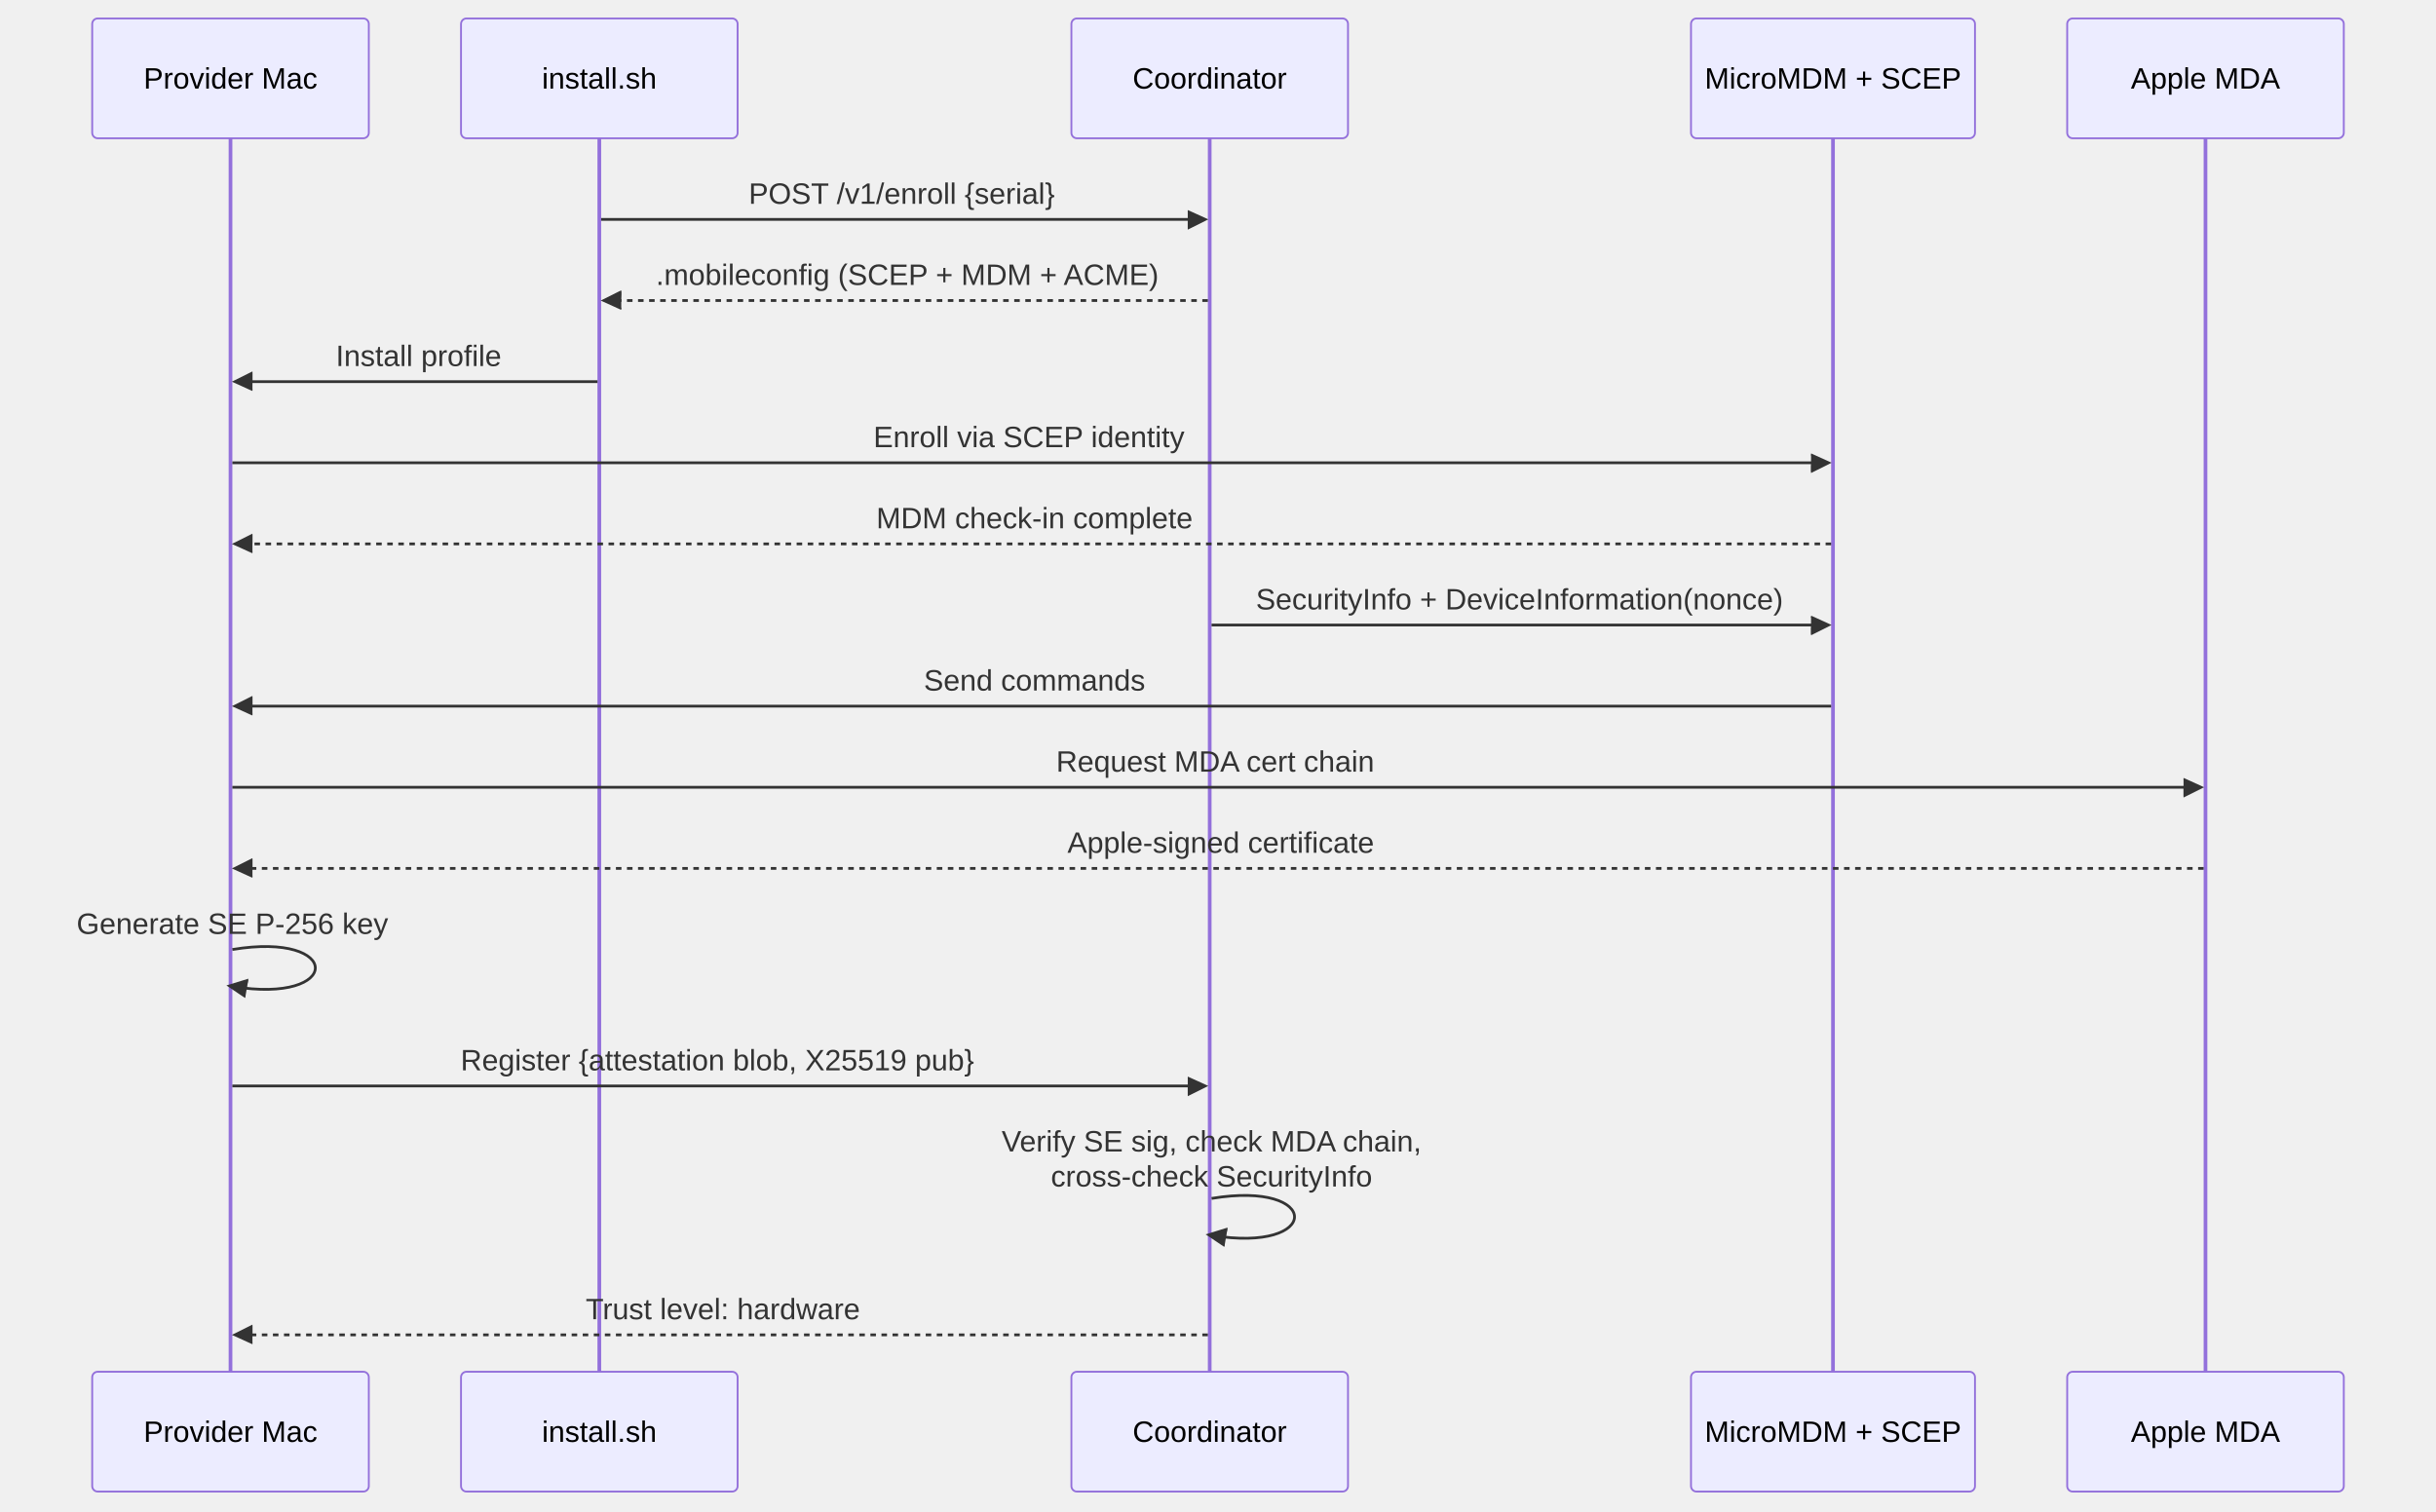
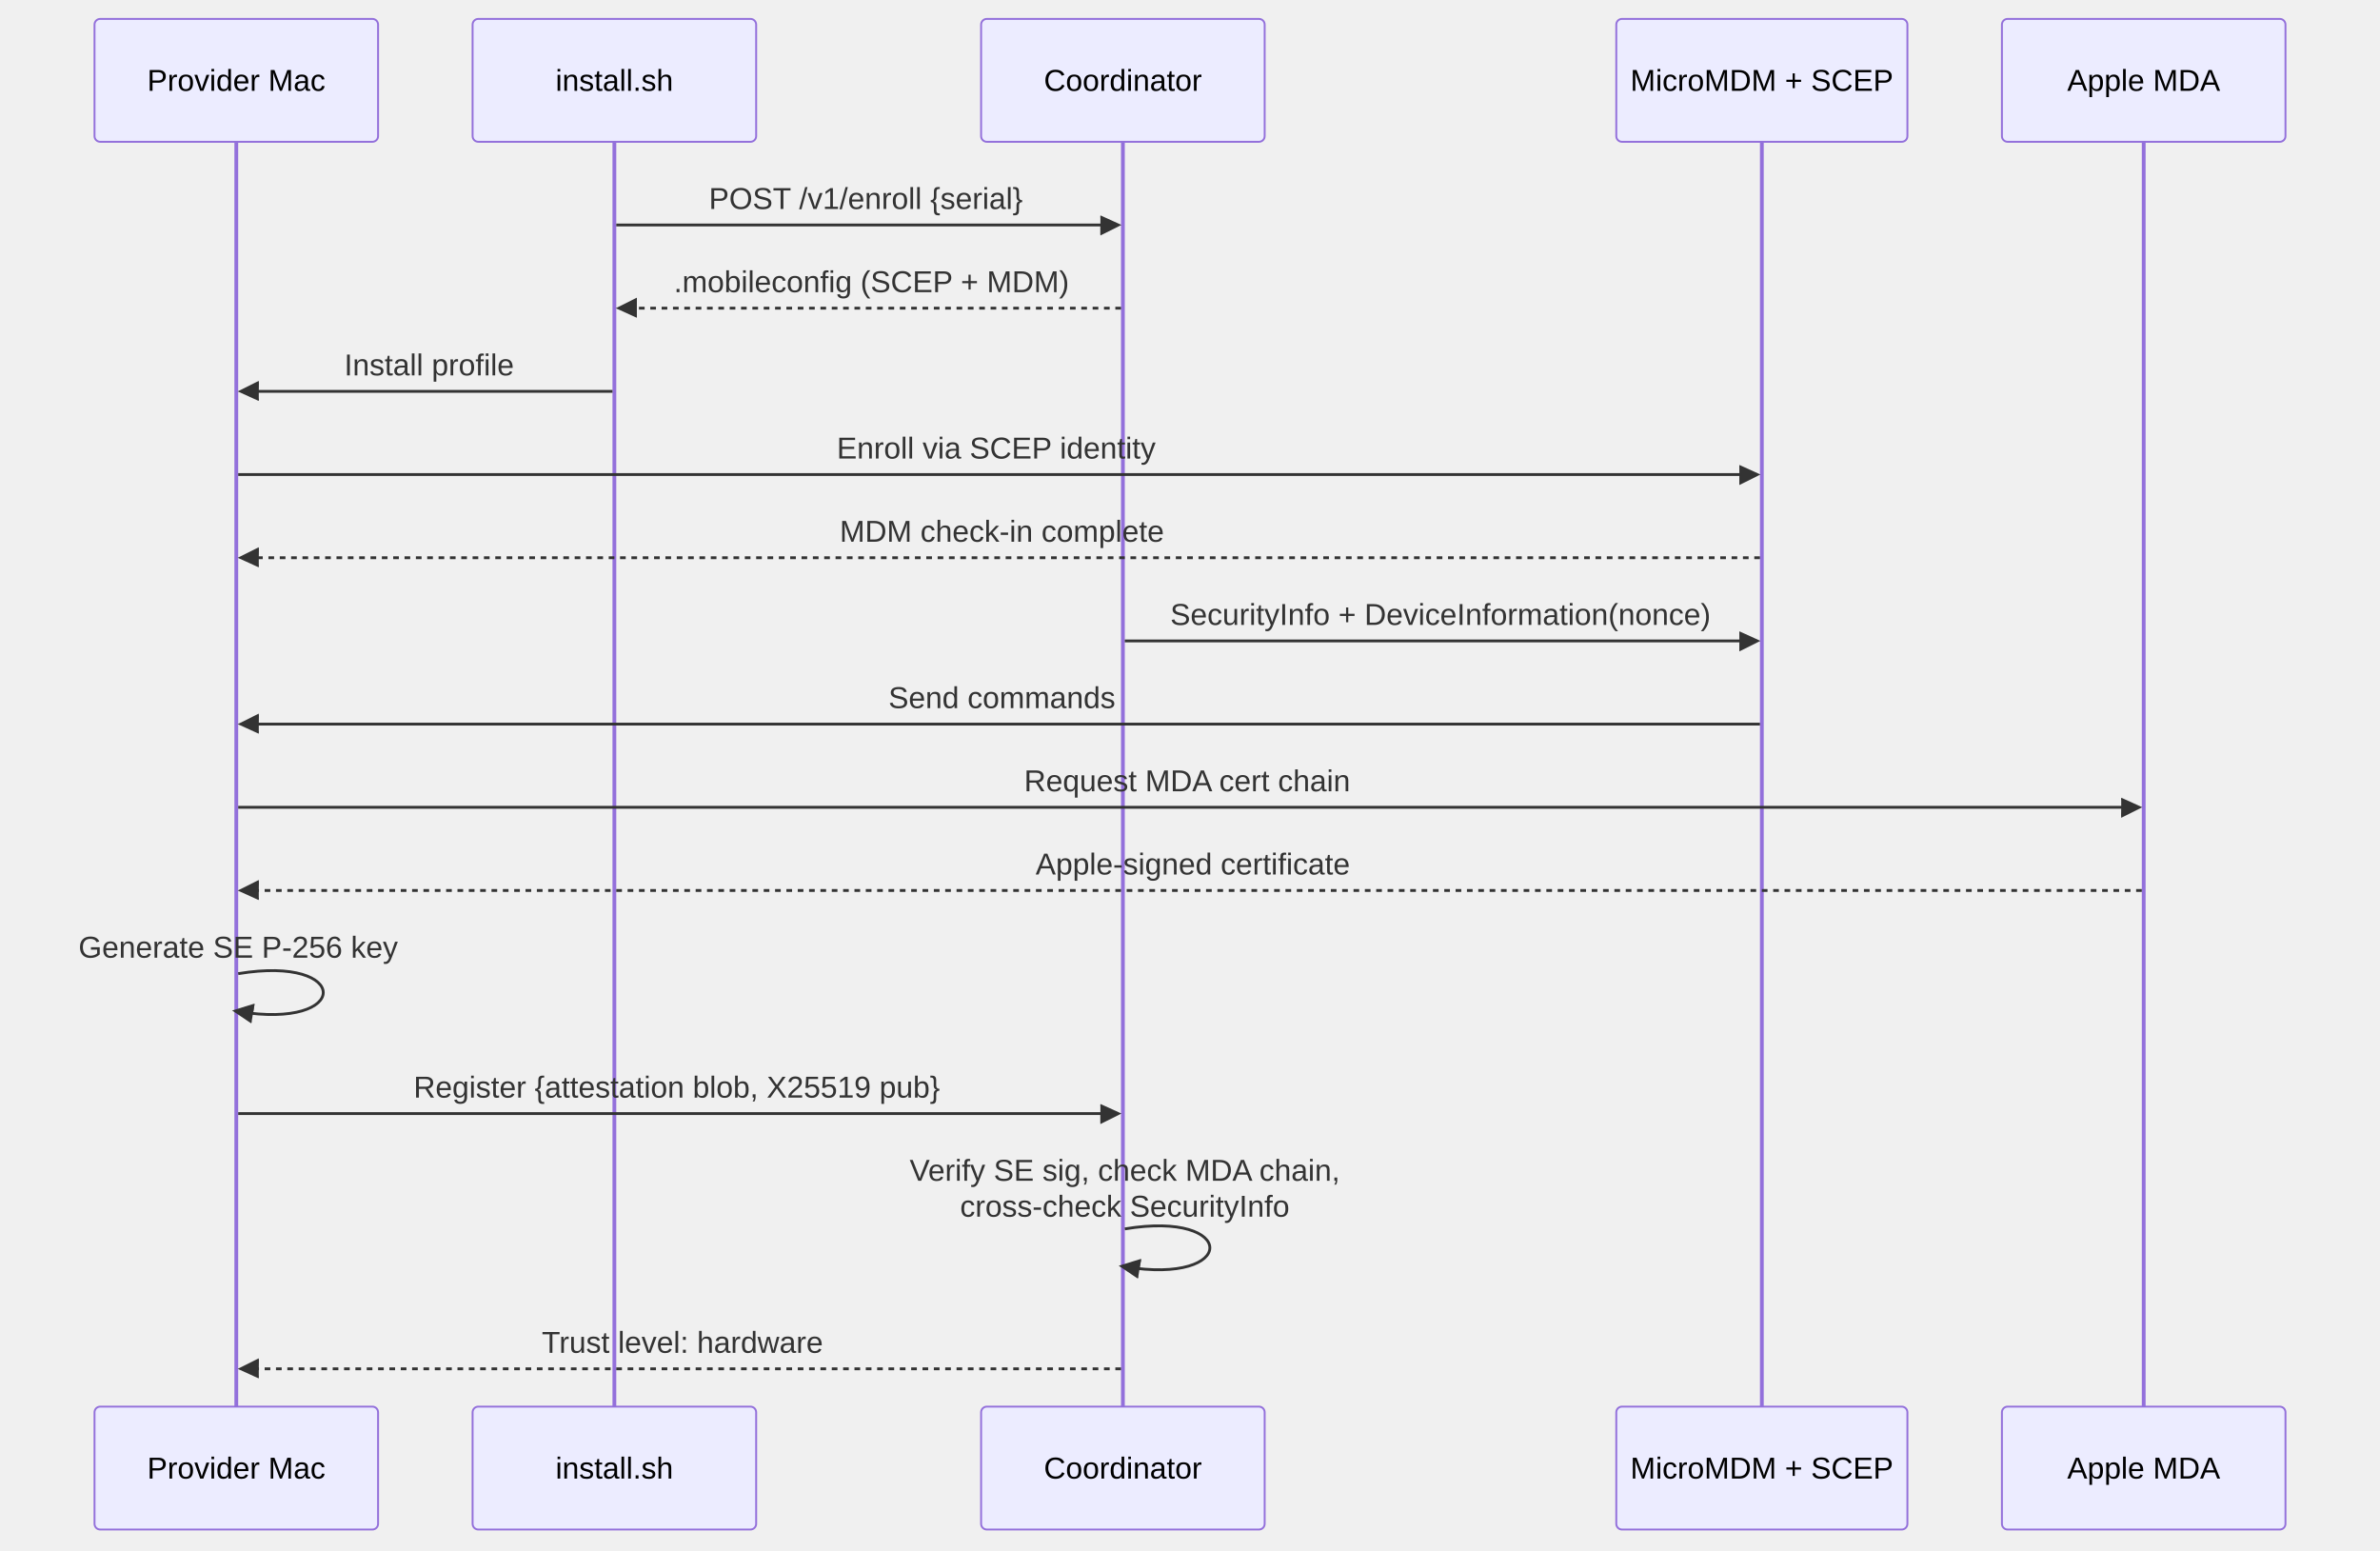
- <svg xmlns="http://www.w3.org/2000/svg" id="my-svg" width="100%" style="max-width: 1321px; background-color: white;" viewBox="-50 -10 1321 820" role="graphics-document document" aria-roledescription="sequence">
+ <svg xmlns="http://www.w3.org/2000/svg" id="my-svg" width="100%" style="max-width: 1259px; background-color: white;" viewBox="-50 -10 1259 820" role="graphics-document document" aria-roledescription="sequence">
  <g>
-     <rect x="1071" y="734" fill="#eaeaea" stroke="#666" width="150" height="65" name="A" rx="3" ry="3" class="actor actor-bottom" />
-     <text x="1146" y="766.5" dominant-baseline="central" alignment-baseline="central" class="actor actor-box" style="text-anchor: middle; font-size: 16px; font-weight: 400;">
-       <tspan x="1146" dy="0">Apple MDA</tspan>
+     <rect x="1009" y="734" fill="#eaeaea" stroke="#666" width="150" height="65" name="A" rx="3" ry="3" class="actor actor-bottom" />
+     <text x="1084" y="766.5" dominant-baseline="central" alignment-baseline="central" class="actor actor-box" style="text-anchor: middle; font-size: 16px; font-weight: 400;">
+       <tspan x="1084" dy="0">Apple MDA</tspan>
    </text>
  </g>
  <g>
-     <rect x="867" y="734" fill="#eaeaea" stroke="#666" width="154" height="65" name="MDM" rx="3" ry="3" class="actor actor-bottom" />
-     <text x="944" y="766.5" dominant-baseline="central" alignment-baseline="central" class="actor actor-box" style="text-anchor: middle; font-size: 16px; font-weight: 400;">
-       <tspan x="944" dy="0">MicroMDM + SCEP</tspan>
+     <rect x="805" y="734" fill="#eaeaea" stroke="#666" width="154" height="65" name="MDM" rx="3" ry="3" class="actor actor-bottom" />
+     <text x="882" y="766.5" dominant-baseline="central" alignment-baseline="central" class="actor actor-box" style="text-anchor: middle; font-size: 16px; font-weight: 400;">
+       <tspan x="882" dy="0">MicroMDM + SCEP</tspan>
    </text>
  </g>
  <g>
-     <rect x="531" y="734" fill="#eaeaea" stroke="#666" width="150" height="65" name="API" rx="3" ry="3" class="actor actor-bottom" />
-     <text x="606" y="766.5" dominant-baseline="central" alignment-baseline="central" class="actor actor-box" style="text-anchor: middle; font-size: 16px; font-weight: 400;">
-       <tspan x="606" dy="0">Coordinator</tspan>
+     <rect x="469" y="734" fill="#eaeaea" stroke="#666" width="150" height="65" name="API" rx="3" ry="3" class="actor actor-bottom" />
+     <text x="544" y="766.5" dominant-baseline="central" alignment-baseline="central" class="actor actor-box" style="text-anchor: middle; font-size: 16px; font-weight: 400;">
+       <tspan x="544" dy="0">Coordinator</tspan>
    </text>
  </g>
  <g>
    <rect x="200" y="734" fill="#eaeaea" stroke="#666" width="150" height="65" name="S" rx="3" ry="3" class="actor actor-bottom" />
    <text x="275" y="766.5" dominant-baseline="central" alignment-baseline="central" class="actor actor-box" style="text-anchor: middle; font-size: 16px; font-weight: 400;">
      <tspan x="275" dy="0">install.sh</tspan>
    </text>
  </g>
  <g>
    <rect x="0" y="734" fill="#eaeaea" stroke="#666" width="150" height="65" name="P" rx="3" ry="3" class="actor actor-bottom" />
    <text x="75" y="766.5" dominant-baseline="central" alignment-baseline="central" class="actor actor-box" style="text-anchor: middle; font-size: 16px; font-weight: 400;">
      <tspan x="75" dy="0">Provider Mac</tspan>
    </text>
  </g>
  <g>
-     <line id="actor4" x1="1146" y1="65" x2="1146" y2="734" class="actor-line 200" stroke-width="0.5px" stroke="#999" name="A" data-et="life-line" data-id="A" />
+     <line id="actor4" x1="1084" y1="65" x2="1084" y2="734" class="actor-line 200" stroke-width="0.5px" stroke="#999" name="A" data-et="life-line" data-id="A" />
    <g id="root-4" data-et="participant" data-type="participant" data-id="A">
-       <rect x="1071" y="0" fill="#eaeaea" stroke="#666" width="150" height="65" name="A" rx="3" ry="3" class="actor actor-top" />
-       <text x="1146" y="32.5" dominant-baseline="central" alignment-baseline="central" class="actor actor-box" style="text-anchor: middle; font-size: 16px; font-weight: 400;">
-         <tspan x="1146" dy="0">Apple MDA</tspan>
+       <rect x="1009" y="0" fill="#eaeaea" stroke="#666" width="150" height="65" name="A" rx="3" ry="3" class="actor actor-top" />
+       <text x="1084" y="32.5" dominant-baseline="central" alignment-baseline="central" class="actor actor-box" style="text-anchor: middle; font-size: 16px; font-weight: 400;">
+         <tspan x="1084" dy="0">Apple MDA</tspan>
      </text>
    </g>
  </g>
  <g>
-     <line id="actor3" x1="944" y1="65" x2="944" y2="734" class="actor-line 200" stroke-width="0.5px" stroke="#999" name="MDM" data-et="life-line" data-id="MDM" />
+     <line id="actor3" x1="882" y1="65" x2="882" y2="734" class="actor-line 200" stroke-width="0.5px" stroke="#999" name="MDM" data-et="life-line" data-id="MDM" />
    <g id="root-3" data-et="participant" data-type="participant" data-id="MDM">
-       <rect x="867" y="0" fill="#eaeaea" stroke="#666" width="154" height="65" name="MDM" rx="3" ry="3" class="actor actor-top" />
-       <text x="944" y="32.5" dominant-baseline="central" alignment-baseline="central" class="actor actor-box" style="text-anchor: middle; font-size: 16px; font-weight: 400;">
-         <tspan x="944" dy="0">MicroMDM + SCEP</tspan>
+       <rect x="805" y="0" fill="#eaeaea" stroke="#666" width="154" height="65" name="MDM" rx="3" ry="3" class="actor actor-top" />
+       <text x="882" y="32.5" dominant-baseline="central" alignment-baseline="central" class="actor actor-box" style="text-anchor: middle; font-size: 16px; font-weight: 400;">
+         <tspan x="882" dy="0">MicroMDM + SCEP</tspan>
      </text>
    </g>
  </g>
  <g>
-     <line id="actor2" x1="606" y1="65" x2="606" y2="734" class="actor-line 200" stroke-width="0.5px" stroke="#999" name="API" data-et="life-line" data-id="API" />
+     <line id="actor2" x1="544" y1="65" x2="544" y2="734" class="actor-line 200" stroke-width="0.5px" stroke="#999" name="API" data-et="life-line" data-id="API" />
    <g id="root-2" data-et="participant" data-type="participant" data-id="API">
-       <rect x="531" y="0" fill="#eaeaea" stroke="#666" width="150" height="65" name="API" rx="3" ry="3" class="actor actor-top" />
-       <text x="606" y="32.5" dominant-baseline="central" alignment-baseline="central" class="actor actor-box" style="text-anchor: middle; font-size: 16px; font-weight: 400;">
-         <tspan x="606" dy="0">Coordinator</tspan>
+       <rect x="469" y="0" fill="#eaeaea" stroke="#666" width="150" height="65" name="API" rx="3" ry="3" class="actor actor-top" />
+       <text x="544" y="32.5" dominant-baseline="central" alignment-baseline="central" class="actor actor-box" style="text-anchor: middle; font-size: 16px; font-weight: 400;">
+         <tspan x="544" dy="0">Coordinator</tspan>
      </text>
    </g>
  </g>
  <g>
    <line id="actor1" x1="275" y1="65" x2="275" y2="734" class="actor-line 200" stroke-width="0.5px" stroke="#999" name="S" data-et="life-line" data-id="S" />
    <g id="root-1" data-et="participant" data-type="participant" data-id="S">
      <rect x="200" y="0" fill="#eaeaea" stroke="#666" width="150" height="65" name="S" rx="3" ry="3" class="actor actor-top" />
      <text x="275" y="32.5" dominant-baseline="central" alignment-baseline="central" class="actor actor-box" style="text-anchor: middle; font-size: 16px; font-weight: 400;">
        <tspan x="275" dy="0">install.sh</tspan>
      </text>
    </g>
  </g>
  <g>
    <line id="actor0" x1="75" y1="65" x2="75" y2="734" class="actor-line 200" stroke-width="0.5px" stroke="#999" name="P" data-et="life-line" data-id="P" />
    <g id="root-0" data-et="participant" data-type="participant" data-id="P">
      <rect x="0" y="0" fill="#eaeaea" stroke="#666" width="150" height="65" name="P" rx="3" ry="3" class="actor actor-top" />
      <text x="75" y="32.5" dominant-baseline="central" alignment-baseline="central" class="actor actor-box" style="text-anchor: middle; font-size: 16px; font-weight: 400;">
        <tspan x="75" dy="0">Provider Mac</tspan>
      </text>
    </g>
  </g>
  <style>#my-svg{font-family:"trebuchet ms",verdana,arial,sans-serif;font-size:16px;fill:#333;}@keyframes edge-animation-frame{from{stroke-dashoffset:0;}}@keyframes dash{to{stroke-dashoffset:0;}}#my-svg .edge-animation-slow{stroke-dasharray:9,5!important;stroke-dashoffset:900;animation:dash 50s linear infinite;stroke-linecap:round;}#my-svg .edge-animation-fast{stroke-dasharray:9,5!important;stroke-dashoffset:900;animation:dash 20s linear infinite;stroke-linecap:round;}#my-svg .error-icon{fill:#552222;}#my-svg .error-text{fill:#552222;stroke:#552222;}#my-svg .edge-thickness-normal{stroke-width:1px;}#my-svg .edge-thickness-thick{stroke-width:3.5px;}#my-svg .edge-pattern-solid{stroke-dasharray:0;}#my-svg .edge-thickness-invisible{stroke-width:0;fill:none;}#my-svg .edge-pattern-dashed{stroke-dasharray:3;}#my-svg .edge-pattern-dotted{stroke-dasharray:2;}#my-svg .marker{fill:#333333;stroke:#333333;}#my-svg .marker.cross{stroke:#333333;}#my-svg svg{font-family:"trebuchet ms",verdana,arial,sans-serif;font-size:16px;}#my-svg p{margin:0;}#my-svg .actor{stroke:#9370DB;fill:#ECECFF;stroke-width:1;}#my-svg rect.actor.outer-path[data-look="neo"]{filter:drop-shadow(1px 2px 2px rgba(185, 185, 185, 1));}#my-svg rect.note[data-look="neo"]{stroke:#aaaa33;fill:#fff5ad;filter:drop-shadow(1px 2px 2px rgba(185, 185, 185, 1));}#my-svg text.actor&gt;tspan{fill:black;stroke:none;}#my-svg .actor-line{stroke:#9370DB;}#my-svg .innerArc{stroke-width:1.5;stroke-dasharray:none;}#my-svg .messageLine0{stroke-width:1.5;stroke-dasharray:none;stroke:#333;}#my-svg .messageLine1{stroke-width:1.5;stroke-dasharray:2,2;stroke:#333;}#my-svg [id$="-arrowhead"] path{fill:#333;stroke:#333;}#my-svg .sequenceNumber{fill:white;}#my-svg [id$="-sequencenumber"]{fill:#333;}#my-svg [id$="-crosshead"] path{fill:#333;stroke:#333;}#my-svg .messageText{fill:#333;stroke:none;}#my-svg .labelBox{stroke:#9370DB;fill:#ECECFF;filter:none;}#my-svg .labelText,#my-svg .labelText&gt;tspan{fill:black;stroke:none;}#my-svg .loopText,#my-svg .loopText&gt;tspan{fill:black;stroke:none;}#my-svg .sectionTitle,#my-svg .sectionTitle&gt;tspan{fill:black;stroke:none;}#my-svg .loopLine{stroke-width:2px;stroke-dasharray:2,2;stroke:#9370DB;fill:#9370DB;}#my-svg .note{stroke:#aaaa33;fill:#fff5ad;}#my-svg .noteText,#my-svg .noteText&gt;tspan{fill:black;stroke:none;font-weight:normal;}#my-svg .activation0{fill:#f4f4f4;stroke:#666;}#my-svg .activation1{fill:#f4f4f4;stroke:#666;}#my-svg .activation2{fill:#f4f4f4;stroke:#666;}#my-svg .actorPopupMenu{position:absolute;}#my-svg .actorPopupMenuPanel{position:absolute;fill:#ECECFF;box-shadow:0px 8px 16px 0px rgba(0,0,0,0.2);filter:drop-shadow(3px 5px 2px rgb(0 0 0 / 0.4));}#my-svg .actor-man circle,#my-svg line{fill:#ECECFF;stroke-width:2px;}#my-svg g rect.rect{filter:drop-shadow(1px 2px 2px rgba(185, 185, 185, 1));stroke:#9370DB;}#my-svg .node .neo-node{stroke:#9370DB;}#my-svg [data-look="neo"].node rect,#my-svg [data-look="neo"].cluster rect,#my-svg [data-look="neo"].node polygon{stroke:#9370DB;filter:drop-shadow(1px 2px 2px rgba(185, 185, 185, 1));}#my-svg [data-look="neo"].node path{stroke:#9370DB;stroke-width:1px;}#my-svg [data-look="neo"].node .outer-path{filter:drop-shadow(1px 2px 2px rgba(185, 185, 185, 1));}#my-svg [data-look="neo"].node .neo-line path{stroke:#9370DB;filter:none;}#my-svg [data-look="neo"].node circle{stroke:#9370DB;filter:drop-shadow(1px 2px 2px rgba(185, 185, 185, 1));}#my-svg [data-look="neo"].node circle .state-start{fill:#000000;}#my-svg [data-look="neo"].icon-shape .icon{fill:#9370DB;filter:drop-shadow(1px 2px 2px rgba(185, 185, 185, 1));}#my-svg [data-look="neo"].icon-shape .icon-neo path{stroke:#9370DB;filter:drop-shadow(1px 2px 2px rgba(185, 185, 185, 1));}#my-svg :root{--mermaid-font-family:"trebuchet ms",verdana,arial,sans-serif;}</style>
  <g />
  <defs>
    <symbol id="my-svg-computer" width="24" height="24">
      <path transform="scale(.5)" d="M2 2v13h20v-13h-20zm18 11h-16v-9h16v9zm-10.228 6l.466-1h3.524l.467 1h-4.457zm14.228 3h-24l2-6h2.104l-1.33 4h18.45l-1.297-4h2.073l2 6zm-5-10h-14v-7h14v7z" />
    </symbol>
  </defs>
  <defs>
    <symbol id="my-svg-database" fill-rule="evenodd" clip-rule="evenodd">
      <path transform="scale(.5)" d="M12.258.001l.256.004.255.005.253.008.251.01.249.012.247.015.246.016.242.019.241.02.239.023.236.024.233.027.231.028.229.031.225.032.223.034.22.036.217.038.214.04.211.041.208.043.205.045.201.046.198.048.194.05.191.051.187.053.183.054.18.056.175.057.172.059.168.06.163.061.16.063.155.064.15.066.074.033.073.033.071.034.07.034.069.035.068.035.067.035.066.035.064.036.064.036.062.036.06.036.06.037.058.037.058.037.055.038.055.038.053.038.052.038.051.039.05.039.048.039.047.039.045.04.044.04.043.04.041.04.04.041.039.041.037.041.036.041.034.041.033.042.032.042.03.042.029.042.027.042.026.043.024.043.023.043.021.043.02.043.018.044.017.043.015.044.013.044.012.044.011.045.009.044.007.045.006.045.004.045.002.045.001.045v17l-.001.045-.002.045-.004.045-.006.045-.007.045-.009.044-.011.045-.012.044-.013.044-.015.044-.017.043-.018.044-.02.043-.021.043-.023.043-.024.043-.026.043-.027.042-.029.042-.03.042-.032.042-.033.042-.034.041-.036.041-.037.041-.039.041-.04.041-.041.04-.043.04-.044.04-.045.04-.047.039-.048.039-.05.039-.051.039-.052.038-.053.038-.055.038-.055.038-.058.037-.058.037-.06.037-.06.036-.062.036-.064.036-.064.036-.066.035-.067.035-.068.035-.069.035-.07.034-.071.034-.073.033-.074.033-.15.066-.155.064-.16.063-.163.061-.168.06-.172.059-.175.057-.18.056-.183.054-.187.053-.191.051-.194.05-.198.048-.201.046-.205.045-.208.043-.211.041-.214.04-.217.038-.22.036-.223.034-.225.032-.229.031-.231.028-.233.027-.236.024-.239.023-.241.02-.242.019-.246.016-.247.015-.249.012-.251.01-.253.008-.255.005-.256.004-.258.001-.258-.001-.256-.004-.255-.005-.253-.008-.251-.01-.249-.012-.247-.015-.245-.016-.243-.019-.241-.02-.238-.023-.236-.024-.234-.027-.231-.028-.228-.031-.226-.032-.223-.034-.22-.036-.217-.038-.214-.04-.211-.041-.208-.043-.204-.045-.201-.046-.198-.048-.195-.05-.19-.051-.187-.053-.184-.054-.179-.056-.176-.057-.172-.059-.167-.06-.164-.061-.159-.063-.155-.064-.151-.066-.074-.033-.072-.033-.072-.034-.07-.034-.069-.035-.068-.035-.067-.035-.066-.035-.064-.036-.063-.036-.062-.036-.061-.036-.06-.037-.058-.037-.057-.037-.056-.038-.055-.038-.053-.038-.052-.038-.051-.039-.049-.039-.049-.039-.046-.039-.046-.04-.044-.04-.043-.04-.041-.04-.04-.041-.039-.041-.037-.041-.036-.041-.034-.041-.033-.042-.032-.042-.03-.042-.029-.042-.027-.042-.026-.043-.024-.043-.023-.043-.021-.043-.02-.043-.018-.044-.017-.043-.015-.044-.013-.044-.012-.044-.011-.045-.009-.044-.007-.045-.006-.045-.004-.045-.002-.045-.001-.045v-17l.001-.045.002-.045.004-.045.006-.045.007-.045.009-.044.011-.045.012-.044.013-.044.015-.044.017-.043.018-.044.02-.043.021-.043.023-.043.024-.043.026-.043.027-.042.029-.042.03-.042.032-.042.033-.042.034-.041.036-.041.037-.041.039-.041.04-.041.041-.04.043-.04.044-.04.046-.04.046-.039.049-.039.049-.039.051-.039.052-.038.053-.038.055-.038.056-.038.057-.037.058-.037.06-.037.061-.036.062-.036.063-.036.064-.036.066-.035.067-.035.068-.035.069-.035.07-.034.072-.034.072-.033.074-.033.151-.066.155-.064.159-.063.164-.061.167-.06.172-.059.176-.057.179-.056.184-.054.187-.053.19-.051.195-.05.198-.048.201-.046.204-.045.208-.043.211-.041.214-.04.217-.038.22-.036.223-.034.226-.032.228-.031.231-.028.234-.027.236-.024.238-.023.241-.02.243-.019.245-.016.247-.015.249-.012.251-.01.253-.008.255-.005.256-.004.258-.001.258.001zm-9.258 20.499v.01l.001.021.003.021.004.022.005.021.006.022.007.022.009.023.01.022.011.023.012.023.013.023.015.023.016.024.017.023.018.024.019.024.021.024.022.025.023.024.024.025.052.049.056.05.061.051.066.051.07.051.075.051.079.052.084.052.088.052.092.052.097.052.102.051.105.052.11.052.114.051.119.051.123.051.127.05.131.05.135.05.139.048.144.049.147.047.152.047.155.047.16.045.163.045.167.043.171.043.176.041.178.041.183.039.187.039.19.037.194.035.197.035.202.033.204.031.209.03.212.029.216.027.219.025.222.024.226.021.23.02.233.018.236.016.24.015.243.012.246.01.249.008.253.005.256.004.259.001.26-.001.257-.004.254-.005.25-.008.247-.011.244-.012.241-.014.237-.016.233-.018.231-.021.226-.021.224-.024.22-.026.216-.027.212-.028.21-.031.205-.031.202-.034.198-.034.194-.036.191-.037.187-.039.183-.04.179-.04.175-.042.172-.043.168-.044.163-.045.16-.046.155-.046.152-.047.148-.048.143-.049.139-.049.136-.05.131-.05.126-.05.123-.051.118-.052.114-.051.11-.052.106-.052.101-.052.096-.052.092-.052.088-.053.083-.051.079-.052.074-.052.07-.051.065-.051.06-.051.056-.05.051-.05.023-.024.023-.025.021-.024.02-.024.019-.024.018-.024.017-.024.015-.023.014-.024.013-.023.012-.023.01-.023.01-.022.008-.022.006-.022.006-.022.004-.022.004-.021.001-.021.001-.021v-4.127l-.077.055-.08.053-.083.054-.085.053-.087.052-.09.052-.093.051-.095.05-.097.05-.1.049-.102.049-.105.048-.106.047-.109.047-.111.046-.114.045-.115.045-.118.044-.12.043-.122.042-.124.042-.126.041-.128.04-.13.04-.132.038-.134.038-.135.037-.138.037-.139.035-.142.035-.143.034-.144.033-.147.032-.148.031-.15.03-.151.03-.153.029-.154.027-.156.027-.158.026-.159.025-.161.024-.162.023-.163.022-.165.021-.166.02-.167.019-.169.018-.169.017-.171.016-.173.015-.173.014-.175.013-.175.012-.177.011-.178.01-.179.008-.179.008-.181.006-.182.005-.182.004-.184.003-.184.002h-.37l-.184-.002-.184-.003-.182-.004-.182-.005-.181-.006-.179-.008-.179-.008-.178-.01-.176-.011-.176-.012-.175-.013-.173-.014-.172-.015-.171-.016-.17-.017-.169-.018-.167-.019-.166-.02-.165-.021-.163-.022-.162-.023-.161-.024-.159-.025-.157-.026-.156-.027-.155-.027-.153-.029-.151-.03-.15-.03-.148-.031-.146-.032-.145-.033-.143-.034-.141-.035-.14-.035-.137-.037-.136-.037-.134-.038-.132-.038-.13-.04-.128-.04-.126-.041-.124-.042-.122-.042-.12-.044-.117-.043-.116-.045-.113-.045-.112-.046-.109-.047-.106-.047-.105-.048-.102-.049-.1-.049-.097-.05-.095-.05-.093-.052-.09-.051-.087-.052-.085-.053-.083-.054-.08-.054-.077-.054v4.127zm0-5.654v.011l.001.021.003.021.004.021.005.022.006.022.007.022.009.022.01.022.011.023.012.023.013.023.015.024.016.023.017.024.018.024.019.024.021.024.022.024.023.025.024.024.052.05.056.05.061.05.066.051.07.051.075.052.079.051.084.052.088.052.092.052.097.052.102.052.105.052.11.051.114.051.119.052.123.05.127.051.131.05.135.049.139.049.144.048.147.048.152.047.155.046.16.045.163.045.167.044.171.042.176.042.178.04.183.04.187.038.19.037.194.036.197.034.202.033.204.032.209.03.212.028.216.027.219.025.222.024.226.022.23.02.233.018.236.016.24.014.243.012.246.01.249.008.253.006.256.003.259.001.26-.001.257-.003.254-.006.25-.008.247-.01.244-.012.241-.015.237-.016.233-.018.231-.02.226-.022.224-.024.22-.025.216-.027.212-.029.21-.03.205-.032.202-.033.198-.035.194-.036.191-.037.187-.039.183-.039.179-.041.175-.042.172-.043.168-.044.163-.045.16-.045.155-.047.152-.047.148-.048.143-.048.139-.05.136-.049.131-.05.126-.051.123-.051.118-.051.114-.052.11-.052.106-.052.101-.052.096-.052.092-.052.088-.052.083-.052.079-.052.074-.051.07-.052.065-.051.06-.05.056-.051.051-.049.023-.025.023-.024.021-.025.02-.024.019-.024.018-.024.017-.024.015-.023.014-.023.013-.024.012-.022.01-.023.01-.023.008-.022.006-.022.006-.022.004-.021.004-.022.001-.021.001-.021v-4.139l-.077.054-.08.054-.083.054-.085.052-.087.053-.09.051-.093.051-.095.051-.097.05-.1.049-.102.049-.105.048-.106.047-.109.047-.111.046-.114.045-.115.044-.118.044-.12.044-.122.042-.124.042-.126.041-.128.04-.13.039-.132.039-.134.038-.135.037-.138.036-.139.036-.142.035-.143.033-.144.033-.147.033-.148.031-.15.03-.151.03-.153.028-.154.028-.156.027-.158.026-.159.025-.161.024-.162.023-.163.022-.165.021-.166.02-.167.019-.169.018-.169.017-.171.016-.173.015-.173.014-.175.013-.175.012-.177.011-.178.009-.179.009-.179.007-.181.007-.182.005-.182.004-.184.003-.184.002h-.37l-.184-.002-.184-.003-.182-.004-.182-.005-.181-.007-.179-.007-.179-.009-.178-.009-.176-.011-.176-.012-.175-.013-.173-.014-.172-.015-.171-.016-.17-.017-.169-.018-.167-.019-.166-.02-.165-.021-.163-.022-.162-.023-.161-.024-.159-.025-.157-.026-.156-.027-.155-.028-.153-.028-.151-.03-.15-.03-.148-.031-.146-.033-.145-.033-.143-.033-.141-.035-.14-.036-.137-.036-.136-.037-.134-.038-.132-.039-.13-.039-.128-.04-.126-.041-.124-.042-.122-.043-.12-.043-.117-.044-.116-.044-.113-.046-.112-.046-.109-.046-.106-.047-.105-.048-.102-.049-.1-.049-.097-.05-.095-.051-.093-.051-.09-.051-.087-.053-.085-.052-.083-.054-.08-.054-.077-.054v4.139zm0-5.666v.011l.001.02.003.022.004.021.005.022.006.021.007.022.009.023.01.022.011.023.012.023.013.023.015.023.016.024.017.024.018.023.019.024.021.025.022.024.023.024.024.025.052.05.056.05.061.05.066.051.07.051.075.052.079.051.084.052.088.052.092.052.097.052.102.052.105.051.11.052.114.051.119.051.123.051.127.05.131.05.135.05.139.049.144.048.147.048.152.047.155.046.16.045.163.045.167.043.171.043.176.042.178.04.183.04.187.038.19.037.194.036.197.034.202.033.204.032.209.03.212.028.216.027.219.025.222.024.226.021.23.02.233.018.236.017.24.014.243.012.246.01.249.008.253.006.256.003.259.001.26-.001.257-.003.254-.006.25-.008.247-.01.244-.013.241-.014.237-.016.233-.018.231-.02.226-.022.224-.024.22-.025.216-.027.212-.029.21-.03.205-.032.202-.033.198-.035.194-.036.191-.037.187-.039.183-.039.179-.041.175-.042.172-.043.168-.044.163-.045.16-.045.155-.047.152-.047.148-.048.143-.049.139-.049.136-.049.131-.051.126-.05.123-.051.118-.052.114-.051.11-.052.106-.052.101-.052.096-.052.092-.052.088-.052.083-.052.079-.052.074-.052.07-.051.065-.051.06-.051.056-.05.051-.049.023-.025.023-.025.021-.024.02-.024.019-.024.018-.024.017-.024.015-.023.014-.024.013-.023.012-.023.01-.022.01-.023.008-.022.006-.022.006-.022.004-.022.004-.021.001-.021.001-.021v-4.153l-.077.054-.08.054-.083.053-.085.053-.087.053-.09.051-.093.051-.095.051-.097.05-.1.049-.102.048-.105.048-.106.048-.109.046-.111.046-.114.046-.115.044-.118.044-.12.043-.122.043-.124.042-.126.041-.128.04-.13.039-.132.039-.134.038-.135.037-.138.036-.139.036-.142.034-.143.034-.144.033-.147.032-.148.032-.15.03-.151.03-.153.028-.154.028-.156.027-.158.026-.159.024-.161.024-.162.023-.163.023-.165.021-.166.02-.167.019-.169.018-.169.017-.171.016-.173.015-.173.014-.175.013-.175.012-.177.01-.178.01-.179.009-.179.007-.181.006-.182.006-.182.004-.184.003-.184.001-.185.001-.185-.001-.184-.001-.184-.003-.182-.004-.182-.006-.181-.006-.179-.007-.179-.009-.178-.01-.176-.01-.176-.012-.175-.013-.173-.014-.172-.015-.171-.016-.17-.017-.169-.018-.167-.019-.166-.02-.165-.021-.163-.023-.162-.023-.161-.024-.159-.024-.157-.026-.156-.027-.155-.028-.153-.028-.151-.03-.15-.03-.148-.032-.146-.032-.145-.033-.143-.034-.141-.034-.14-.036-.137-.036-.136-.037-.134-.038-.132-.039-.13-.039-.128-.041-.126-.041-.124-.041-.122-.043-.12-.043-.117-.044-.116-.044-.113-.046-.112-.046-.109-.046-.106-.048-.105-.048-.102-.048-.1-.05-.097-.049-.095-.051-.093-.051-.09-.052-.087-.052-.085-.053-.083-.053-.08-.054-.077-.054v4.153zm8.74-8.179l-.257.004-.254.005-.25.008-.247.011-.244.012-.241.014-.237.016-.233.018-.231.021-.226.022-.224.023-.22.026-.216.027-.212.028-.21.031-.205.032-.202.033-.198.034-.194.036-.191.038-.187.038-.183.04-.179.041-.175.042-.172.043-.168.043-.163.045-.16.046-.155.046-.152.048-.148.048-.143.048-.139.049-.136.05-.131.05-.126.051-.123.051-.118.051-.114.052-.11.052-.106.052-.101.052-.096.052-.092.052-.088.052-.083.052-.079.052-.074.051-.07.052-.065.051-.06.05-.056.05-.051.05-.023.025-.023.024-.021.024-.02.025-.019.024-.018.024-.017.023-.015.024-.014.023-.013.023-.012.023-.01.023-.01.022-.008.022-.006.023-.006.021-.004.022-.004.021-.001.021-.001.021.001.021.001.021.004.021.004.022.006.021.006.023.008.022.01.022.01.023.012.023.013.023.014.023.015.024.017.023.018.024.019.024.02.025.021.024.023.024.023.025.051.05.056.05.06.05.065.051.07.052.074.051.079.052.083.052.088.052.092.052.096.052.101.052.106.052.11.052.114.052.118.051.123.051.126.051.131.05.136.05.139.049.143.048.148.048.152.048.155.046.16.046.163.045.168.043.172.043.175.042.179.041.183.04.187.038.191.038.194.036.198.034.202.033.205.032.21.031.212.028.216.027.22.026.224.023.226.022.231.021.233.018.237.016.241.014.244.012.247.011.25.008.254.005.257.004.26.001.26-.001.257-.004.254-.005.25-.008.247-.011.244-.012.241-.014.237-.016.233-.018.231-.021.226-.022.224-.023.22-.026.216-.027.212-.028.21-.031.205-.032.202-.033.198-.034.194-.036.191-.038.187-.038.183-.04.179-.041.175-.042.172-.043.168-.043.163-.045.16-.046.155-.046.152-.048.148-.048.143-.048.139-.049.136-.05.131-.05.126-.051.123-.051.118-.051.114-.052.11-.052.106-.052.101-.052.096-.052.092-.052.088-.052.083-.052.079-.052.074-.051.07-.052.065-.051.06-.05.056-.05.051-.05.023-.025.023-.024.021-.024.02-.025.019-.024.018-.024.017-.023.015-.024.014-.023.013-.023.012-.023.01-.023.01-.022.008-.022.006-.023.006-.021.004-.022.004-.021.001-.021.001-.021-.001-.021-.001-.021-.004-.021-.004-.022-.006-.021-.006-.023-.008-.022-.01-.022-.01-.023-.012-.023-.013-.023-.014-.023-.015-.024-.017-.023-.018-.024-.019-.024-.02-.025-.021-.024-.023-.024-.023-.025-.051-.05-.056-.05-.06-.05-.065-.051-.07-.052-.074-.051-.079-.052-.083-.052-.088-.052-.092-.052-.096-.052-.101-.052-.106-.052-.11-.052-.114-.052-.118-.051-.123-.051-.126-.051-.131-.05-.136-.05-.139-.049-.143-.048-.148-.048-.152-.048-.155-.046-.16-.046-.163-.045-.168-.043-.172-.043-.175-.042-.179-.041-.183-.04-.187-.038-.191-.038-.194-.036-.198-.034-.202-.033-.205-.032-.21-.031-.212-.028-.216-.027-.22-.026-.224-.023-.226-.022-.231-.021-.233-.018-.237-.016-.241-.014-.244-.012-.247-.011-.25-.008-.254-.005-.257-.004-.26-.001-.26.001z" />
    </symbol>
  </defs>
  <defs>
    <symbol id="my-svg-clock" width="24" height="24">
      <path transform="scale(.5)" d="M12 2c5.514 0 10 4.486 10 10s-4.486 10-10 10-10-4.486-10-10 4.486-10 10-10zm0-2c-6.627 0-12 5.373-12 12s5.373 12 12 12 12-5.373 12-12-5.373-12-12-12zm5.848 12.459c.202.038.202.333.001.372-1.907.361-6.045 1.111-6.547 1.111-.719 0-1.301-.582-1.301-1.301 0-.512.77-5.447 1.125-7.445.034-.192.312-.181.343.014l.985 6.238 5.394 1.011z" />
    </symbol>
  </defs>
  <defs>
    <marker id="my-svg-arrowhead" refX="7.9" refY="5" markerUnits="userSpaceOnUse" markerWidth="12" markerHeight="12" orient="auto-start-reverse">
      <path d="M -1 0 L 10 5 L 0 10 z" />
    </marker>
  </defs>
  <defs>
    <marker id="my-svg-crosshead" markerWidth="15" markerHeight="8" orient="auto" refX="4" refY="4.5">
      <path fill="none" stroke="#000000" stroke-width="1pt" d="M 1,2 L 6,7 M 6,2 L 1,7" style="stroke-dasharray: 0, 0;" />
    </marker>
  </defs>
  <defs>
    <marker id="my-svg-filled-head" refX="15.5" refY="7" markerWidth="20" markerHeight="28" orient="auto">
      <path d="M 18,7 L9,13 L14,7 L9,1 Z" />
    </marker>
  </defs>
  <defs>
    <marker id="my-svg-sequencenumber" refX="15" refY="15" markerWidth="60" markerHeight="40" orient="auto">
      <circle cx="15" cy="15" r="6" />
    </marker>
  </defs>
  <defs>
    <marker id="my-svg-solidTopArrowHead" refX="7.9" refY="7.25" markerUnits="userSpaceOnUse" markerWidth="12" markerHeight="12" orient="auto-start-reverse">
      <path d="M 0 0 L 10 8 L 0 8 z" />
    </marker>
  </defs>
  <defs>
    <marker id="my-svg-solidBottomArrowHead" refX="7.9" refY="0.75" markerUnits="userSpaceOnUse" markerWidth="12" markerHeight="12" orient="auto-start-reverse">
      <path d="M 0 0 L 10 0 L 0 8 z" />
    </marker>
  </defs>
  <defs>
    <marker id="my-svg-stickTopArrowHead" refX="7.5" refY="7" markerUnits="userSpaceOnUse" markerWidth="12" markerHeight="12" orient="auto-start-reverse">
      <path d="M 0 0 L 7 7" stroke="black" stroke-width="1.5" fill="none" />
    </marker>
  </defs>
  <defs>
    <marker id="my-svg-stickBottomArrowHead" refX="7.5" refY="0" markerUnits="userSpaceOnUse" markerWidth="12" markerHeight="12" orient="auto-start-reverse">
      <path d="M 0 7 L 7 0" stroke="black" stroke-width="1.5" fill="none" />
    </marker>
  </defs>
-   <text x="439" y="80" text-anchor="middle" dominant-baseline="middle" alignment-baseline="middle" class="messageText" dy="1em" style="font-size: 16px; font-weight: 400;">POST /v1/enroll {serial}</text>
-   <line x1="276" y1="109" x2="602" y2="109" class="messageLine0" data-et="message" data-id="i0" data-from="S" data-to="API" stroke-width="2" stroke="none" marker-end="url(#my-svg-arrowhead)" style="fill: none;" />
-   <text x="442" y="124" text-anchor="middle" dominant-baseline="middle" alignment-baseline="middle" class="messageText" dy="1em" style="font-size: 16px; font-weight: 400;">.mobileconfig (SCEP + MDM + ACME)</text>
-   <line x1="605" y1="153" x2="279" y2="153" class="messageLine1" data-et="message" data-id="i1" data-from="API" data-to="S" stroke-width="2" stroke="none" marker-end="url(#my-svg-arrowhead)" style="stroke-dasharray: 3, 3; fill: none;" />
+   <text x="408" y="80" text-anchor="middle" dominant-baseline="middle" alignment-baseline="middle" class="messageText" dy="1em" style="font-size: 16px; font-weight: 400;">POST /v1/enroll {serial}</text>
+   <line x1="276" y1="109" x2="540" y2="109" class="messageLine0" data-et="message" data-id="i0" data-from="S" data-to="API" stroke-width="2" stroke="none" marker-end="url(#my-svg-arrowhead)" style="fill: none;" />
+   <text x="411" y="124" text-anchor="middle" dominant-baseline="middle" alignment-baseline="middle" class="messageText" dy="1em" style="font-size: 16px; font-weight: 400;">.mobileconfig (SCEP + MDM)</text>
+   <line x1="543" y1="153" x2="279" y2="153" class="messageLine1" data-et="message" data-id="i1" data-from="API" data-to="S" stroke-width="2" stroke="none" marker-end="url(#my-svg-arrowhead)" style="stroke-dasharray: 3, 3; fill: none;" />
  <text x="177" y="168" text-anchor="middle" dominant-baseline="middle" alignment-baseline="middle" class="messageText" dy="1em" style="font-size: 16px; font-weight: 400;">Install profile</text>
  <line x1="274" y1="197" x2="79" y2="197" class="messageLine0" data-et="message" data-id="i2" data-from="S" data-to="P" stroke-width="2" stroke="none" marker-end="url(#my-svg-arrowhead)" style="fill: none;" />
-   <text x="508" y="212" text-anchor="middle" dominant-baseline="middle" alignment-baseline="middle" class="messageText" dy="1em" style="font-size: 16px; font-weight: 400;">Enroll via SCEP identity</text>
-   <line x1="76" y1="241" x2="940" y2="241" class="messageLine0" data-et="message" data-id="i3" data-from="P" data-to="MDM" stroke-width="2" stroke="none" marker-end="url(#my-svg-arrowhead)" style="fill: none;" />
-   <text x="511" y="256" text-anchor="middle" dominant-baseline="middle" alignment-baseline="middle" class="messageText" dy="1em" style="font-size: 16px; font-weight: 400;">MDM check-in complete</text>
-   <line x1="943" y1="285" x2="79" y2="285" class="messageLine1" data-et="message" data-id="i4" data-from="MDM" data-to="P" stroke-width="2" stroke="none" marker-end="url(#my-svg-arrowhead)" style="stroke-dasharray: 3, 3; fill: none;" />
-   <text x="774" y="300" text-anchor="middle" dominant-baseline="middle" alignment-baseline="middle" class="messageText" dy="1em" style="font-size: 16px; font-weight: 400;">SecurityInfo + DeviceInformation(nonce)</text>
-   <line x1="607" y1="329" x2="940" y2="329" class="messageLine0" data-et="message" data-id="i5" data-from="API" data-to="MDM" stroke-width="2" stroke="none" marker-end="url(#my-svg-arrowhead)" style="fill: none;" />
-   <text x="511" y="344" text-anchor="middle" dominant-baseline="middle" alignment-baseline="middle" class="messageText" dy="1em" style="font-size: 16px; font-weight: 400;">Send commands</text>
-   <line x1="943" y1="373" x2="79" y2="373" class="messageLine0" data-et="message" data-id="i6" data-from="MDM" data-to="P" stroke-width="2" stroke="none" marker-end="url(#my-svg-arrowhead)" style="fill: none;" />
-   <text x="609" y="388" text-anchor="middle" dominant-baseline="middle" alignment-baseline="middle" class="messageText" dy="1em" style="font-size: 16px; font-weight: 400;">Request MDA cert chain</text>
-   <line x1="76" y1="417" x2="1142" y2="417" class="messageLine0" data-et="message" data-id="i7" data-from="P" data-to="A" stroke-width="2" stroke="none" marker-end="url(#my-svg-arrowhead)" style="fill: none;" />
-   <text x="612" y="432" text-anchor="middle" dominant-baseline="middle" alignment-baseline="middle" class="messageText" dy="1em" style="font-size: 16px; font-weight: 400;">Apple-signed certificate</text>
-   <line x1="1145" y1="461" x2="79" y2="461" class="messageLine1" data-et="message" data-id="i8" data-from="A" data-to="P" stroke-width="2" stroke="none" marker-end="url(#my-svg-arrowhead)" style="stroke-dasharray: 3, 3; fill: none;" />
+   <text x="477" y="212" text-anchor="middle" dominant-baseline="middle" alignment-baseline="middle" class="messageText" dy="1em" style="font-size: 16px; font-weight: 400;">Enroll via SCEP identity</text>
+   <line x1="76" y1="241" x2="878" y2="241" class="messageLine0" data-et="message" data-id="i3" data-from="P" data-to="MDM" stroke-width="2" stroke="none" marker-end="url(#my-svg-arrowhead)" style="fill: none;" />
+   <text x="480" y="256" text-anchor="middle" dominant-baseline="middle" alignment-baseline="middle" class="messageText" dy="1em" style="font-size: 16px; font-weight: 400;">MDM check-in complete</text>
+   <line x1="881" y1="285" x2="79" y2="285" class="messageLine1" data-et="message" data-id="i4" data-from="MDM" data-to="P" stroke-width="2" stroke="none" marker-end="url(#my-svg-arrowhead)" style="stroke-dasharray: 3, 3; fill: none;" />
+   <text x="712" y="300" text-anchor="middle" dominant-baseline="middle" alignment-baseline="middle" class="messageText" dy="1em" style="font-size: 16px; font-weight: 400;">SecurityInfo + DeviceInformation(nonce)</text>
+   <line x1="545" y1="329" x2="878" y2="329" class="messageLine0" data-et="message" data-id="i5" data-from="API" data-to="MDM" stroke-width="2" stroke="none" marker-end="url(#my-svg-arrowhead)" style="fill: none;" />
+   <text x="480" y="344" text-anchor="middle" dominant-baseline="middle" alignment-baseline="middle" class="messageText" dy="1em" style="font-size: 16px; font-weight: 400;">Send commands</text>
+   <line x1="881" y1="373" x2="79" y2="373" class="messageLine0" data-et="message" data-id="i6" data-from="MDM" data-to="P" stroke-width="2" stroke="none" marker-end="url(#my-svg-arrowhead)" style="fill: none;" />
+   <text x="578" y="388" text-anchor="middle" dominant-baseline="middle" alignment-baseline="middle" class="messageText" dy="1em" style="font-size: 16px; font-weight: 400;">Request MDA cert chain</text>
+   <line x1="76" y1="417" x2="1080" y2="417" class="messageLine0" data-et="message" data-id="i7" data-from="P" data-to="A" stroke-width="2" stroke="none" marker-end="url(#my-svg-arrowhead)" style="fill: none;" />
+   <text x="581" y="432" text-anchor="middle" dominant-baseline="middle" alignment-baseline="middle" class="messageText" dy="1em" style="font-size: 16px; font-weight: 400;">Apple-signed certificate</text>
+   <line x1="1083" y1="461" x2="79" y2="461" class="messageLine1" data-et="message" data-id="i8" data-from="A" data-to="P" stroke-width="2" stroke="none" marker-end="url(#my-svg-arrowhead)" style="stroke-dasharray: 3, 3; fill: none;" />
  <text x="76" y="476" text-anchor="middle" dominant-baseline="middle" alignment-baseline="middle" class="messageText" dy="1em" style="font-size: 16px; font-weight: 400;">Generate SE P-256 key</text>
  <path d="M 76,505 C 136,495 136,535 76,525" class="messageLine0" data-et="message" data-id="i9" data-from="P" data-to="P" stroke-width="2" stroke="none" marker-end="url(#my-svg-arrowhead)" style="fill: none;" />
-   <text x="339" y="550" text-anchor="middle" dominant-baseline="middle" alignment-baseline="middle" class="messageText" dy="1em" style="font-size: 16px; font-weight: 400;">Register {attestation blob, X25519 pub}</text>
-   <line x1="76" y1="579" x2="602" y2="579" class="messageLine0" data-et="message" data-id="i10" data-from="P" data-to="API" stroke-width="2" stroke="none" marker-end="url(#my-svg-arrowhead)" style="fill: none;" />
-   <text x="607" y="594" text-anchor="middle" dominant-baseline="middle" alignment-baseline="middle" class="messageText" dy="1em" style="font-size: 16px; font-weight: 400;">Verify SE sig, check MDA chain,</text>
-   <text x="607" y="613" text-anchor="middle" dominant-baseline="middle" alignment-baseline="middle" class="messageText" dy="1em" style="font-size: 16px; font-weight: 400;">cross-check SecurityInfo</text>
-   <path d="M 607,640 C 667,630 667,670 607,660" class="messageLine0" data-et="message" data-id="i11" data-from="API" data-to="API" stroke-width="2" stroke="none" marker-end="url(#my-svg-arrowhead)" style="fill: none;" />
-   <text x="342" y="685" text-anchor="middle" dominant-baseline="middle" alignment-baseline="middle" class="messageText" dy="1em" style="font-size: 16px; font-weight: 400;">Trust level: hardware</text>
-   <line x1="605" y1="714" x2="79" y2="714" class="messageLine1" data-et="message" data-id="i12" data-from="API" data-to="P" stroke-width="2" stroke="none" marker-end="url(#my-svg-arrowhead)" style="stroke-dasharray: 3, 3; fill: none;" />
+   <text x="308" y="550" text-anchor="middle" dominant-baseline="middle" alignment-baseline="middle" class="messageText" dy="1em" style="font-size: 16px; font-weight: 400;">Register {attestation blob, X25519 pub}</text>
+   <line x1="76" y1="579" x2="540" y2="579" class="messageLine0" data-et="message" data-id="i10" data-from="P" data-to="API" stroke-width="2" stroke="none" marker-end="url(#my-svg-arrowhead)" style="fill: none;" />
+   <text x="545" y="594" text-anchor="middle" dominant-baseline="middle" alignment-baseline="middle" class="messageText" dy="1em" style="font-size: 16px; font-weight: 400;">Verify SE sig, check MDA chain,</text>
+   <text x="545" y="613" text-anchor="middle" dominant-baseline="middle" alignment-baseline="middle" class="messageText" dy="1em" style="font-size: 16px; font-weight: 400;">cross-check SecurityInfo</text>
+   <path d="M 545,640 C 605,630 605,670 545,660" class="messageLine0" data-et="message" data-id="i11" data-from="API" data-to="API" stroke-width="2" stroke="none" marker-end="url(#my-svg-arrowhead)" style="fill: none;" />
+   <text x="311" y="685" text-anchor="middle" dominant-baseline="middle" alignment-baseline="middle" class="messageText" dy="1em" style="font-size: 16px; font-weight: 400;">Trust level: hardware</text>
+   <line x1="543" y1="714" x2="79" y2="714" class="messageLine1" data-et="message" data-id="i12" data-from="API" data-to="P" stroke-width="2" stroke="none" marker-end="url(#my-svg-arrowhead)" style="stroke-dasharray: 3, 3; fill: none;" />
</svg>
